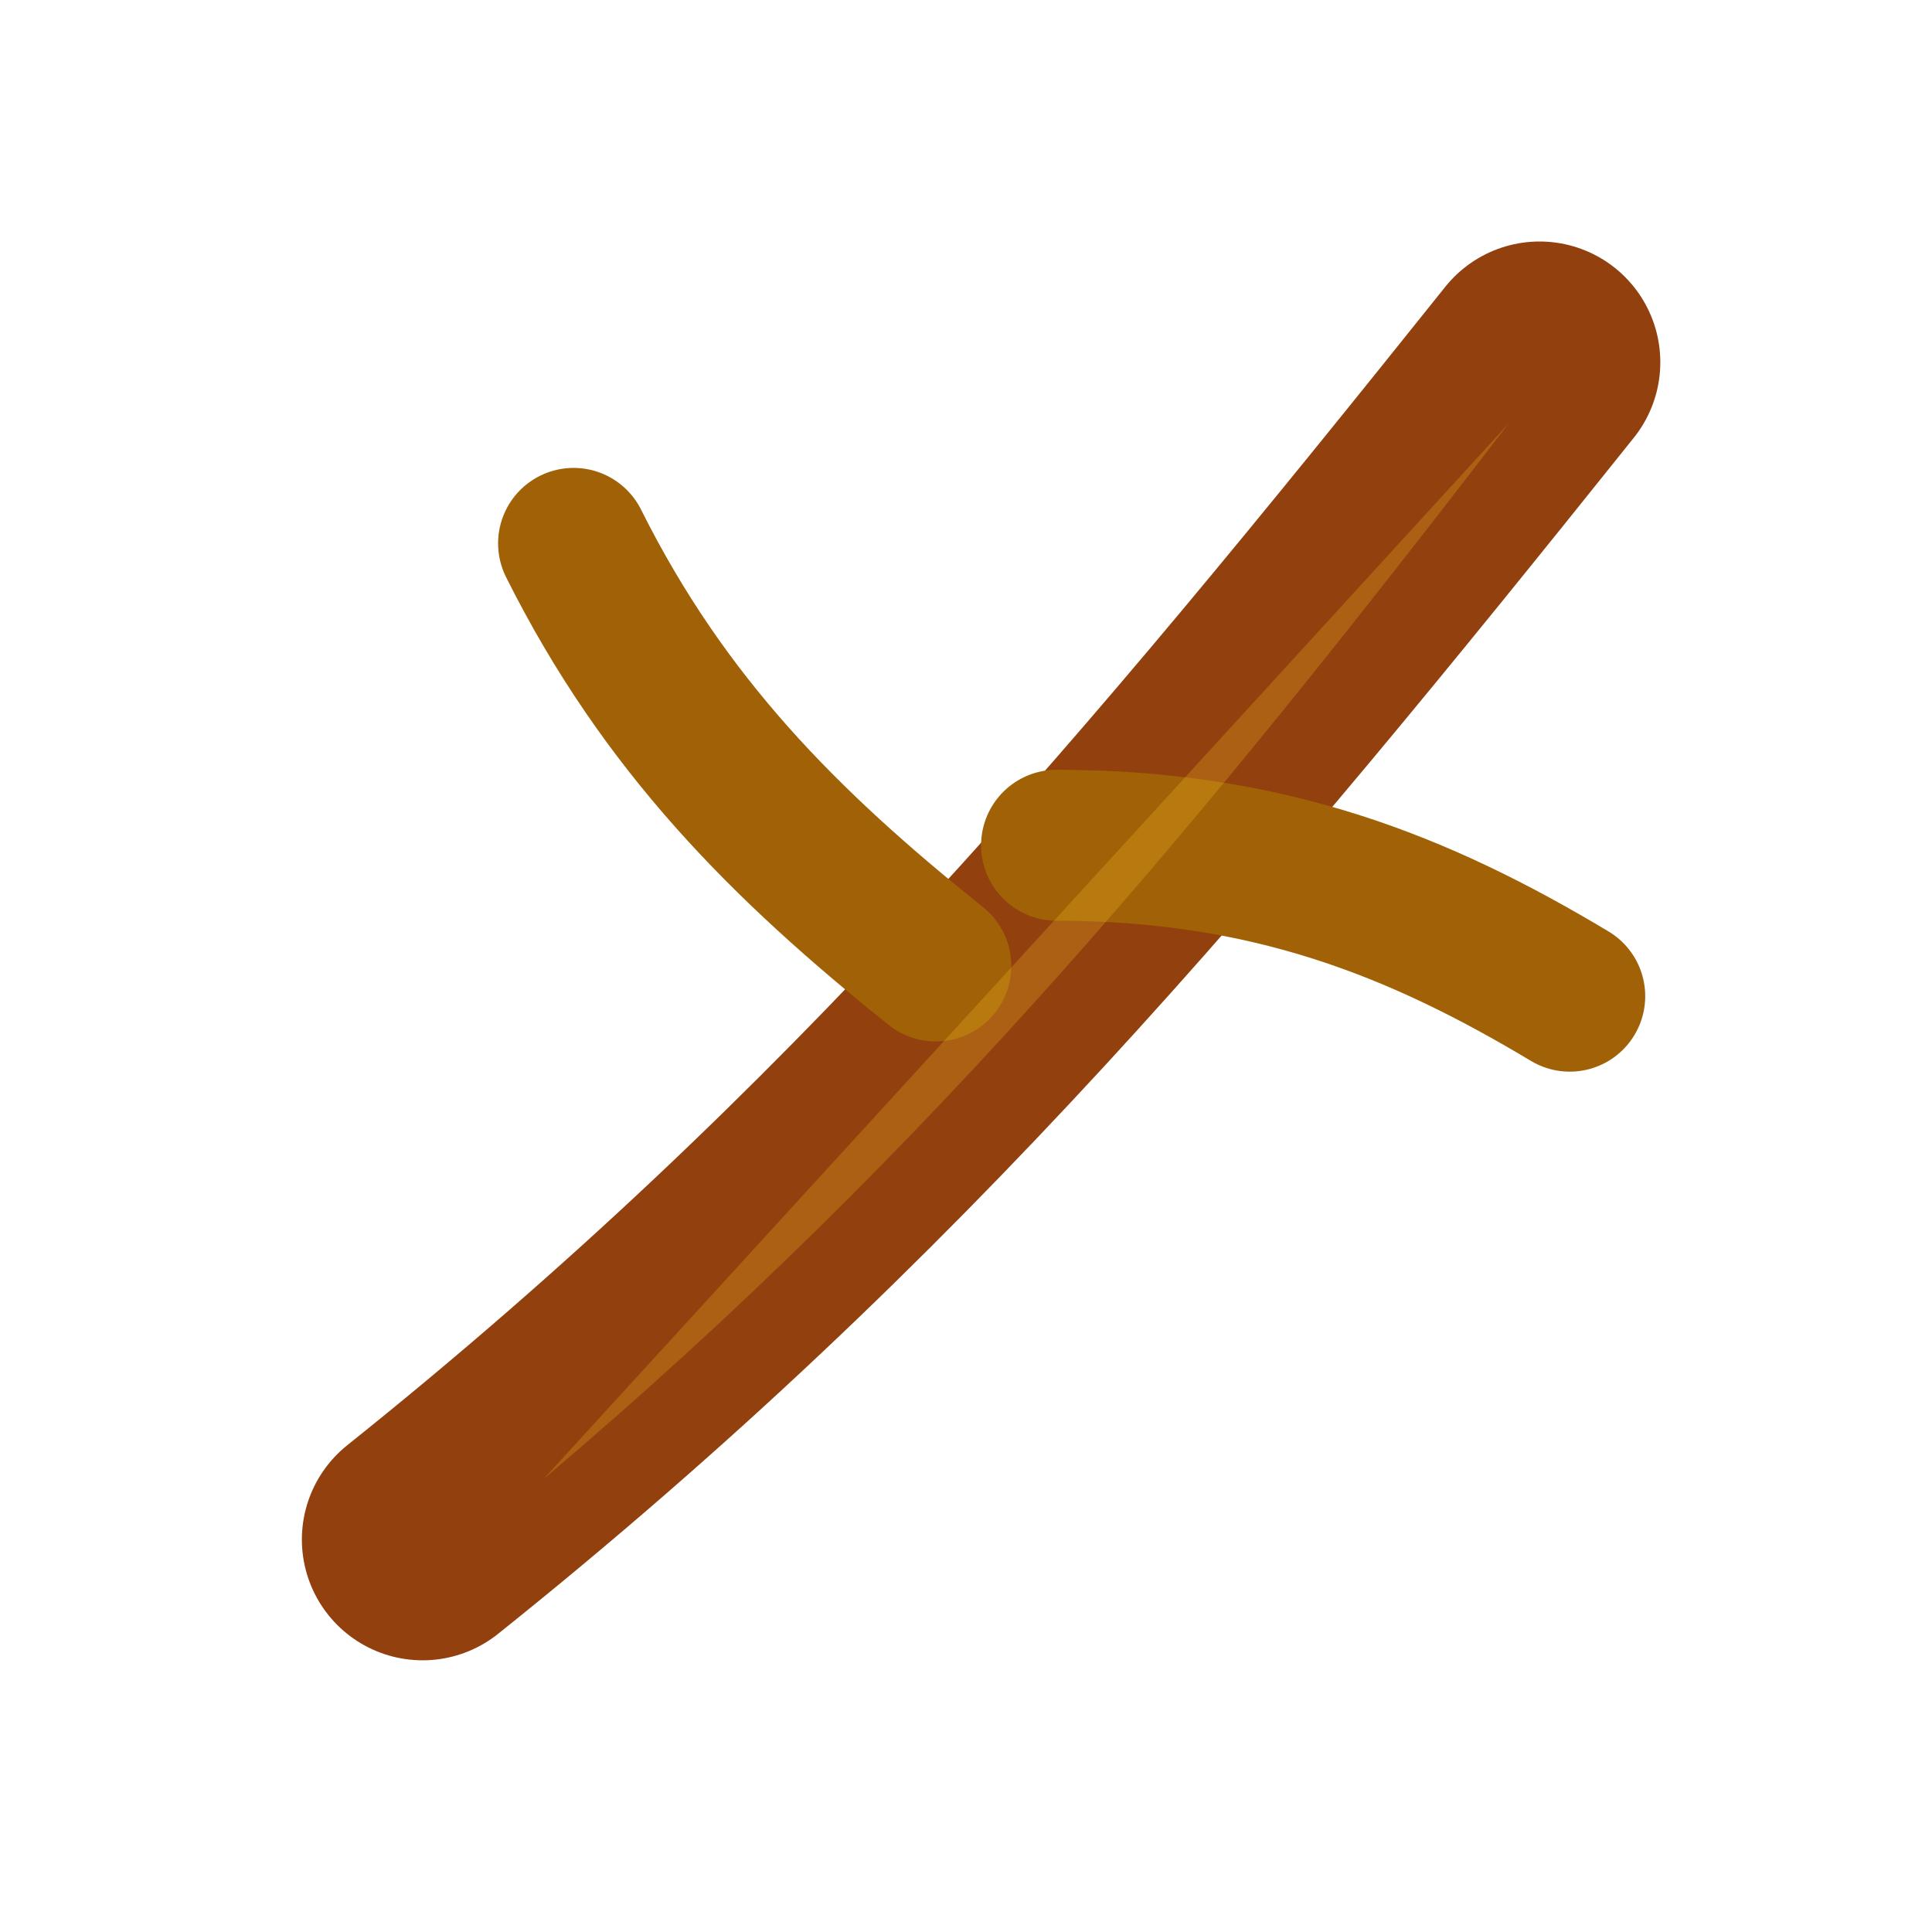
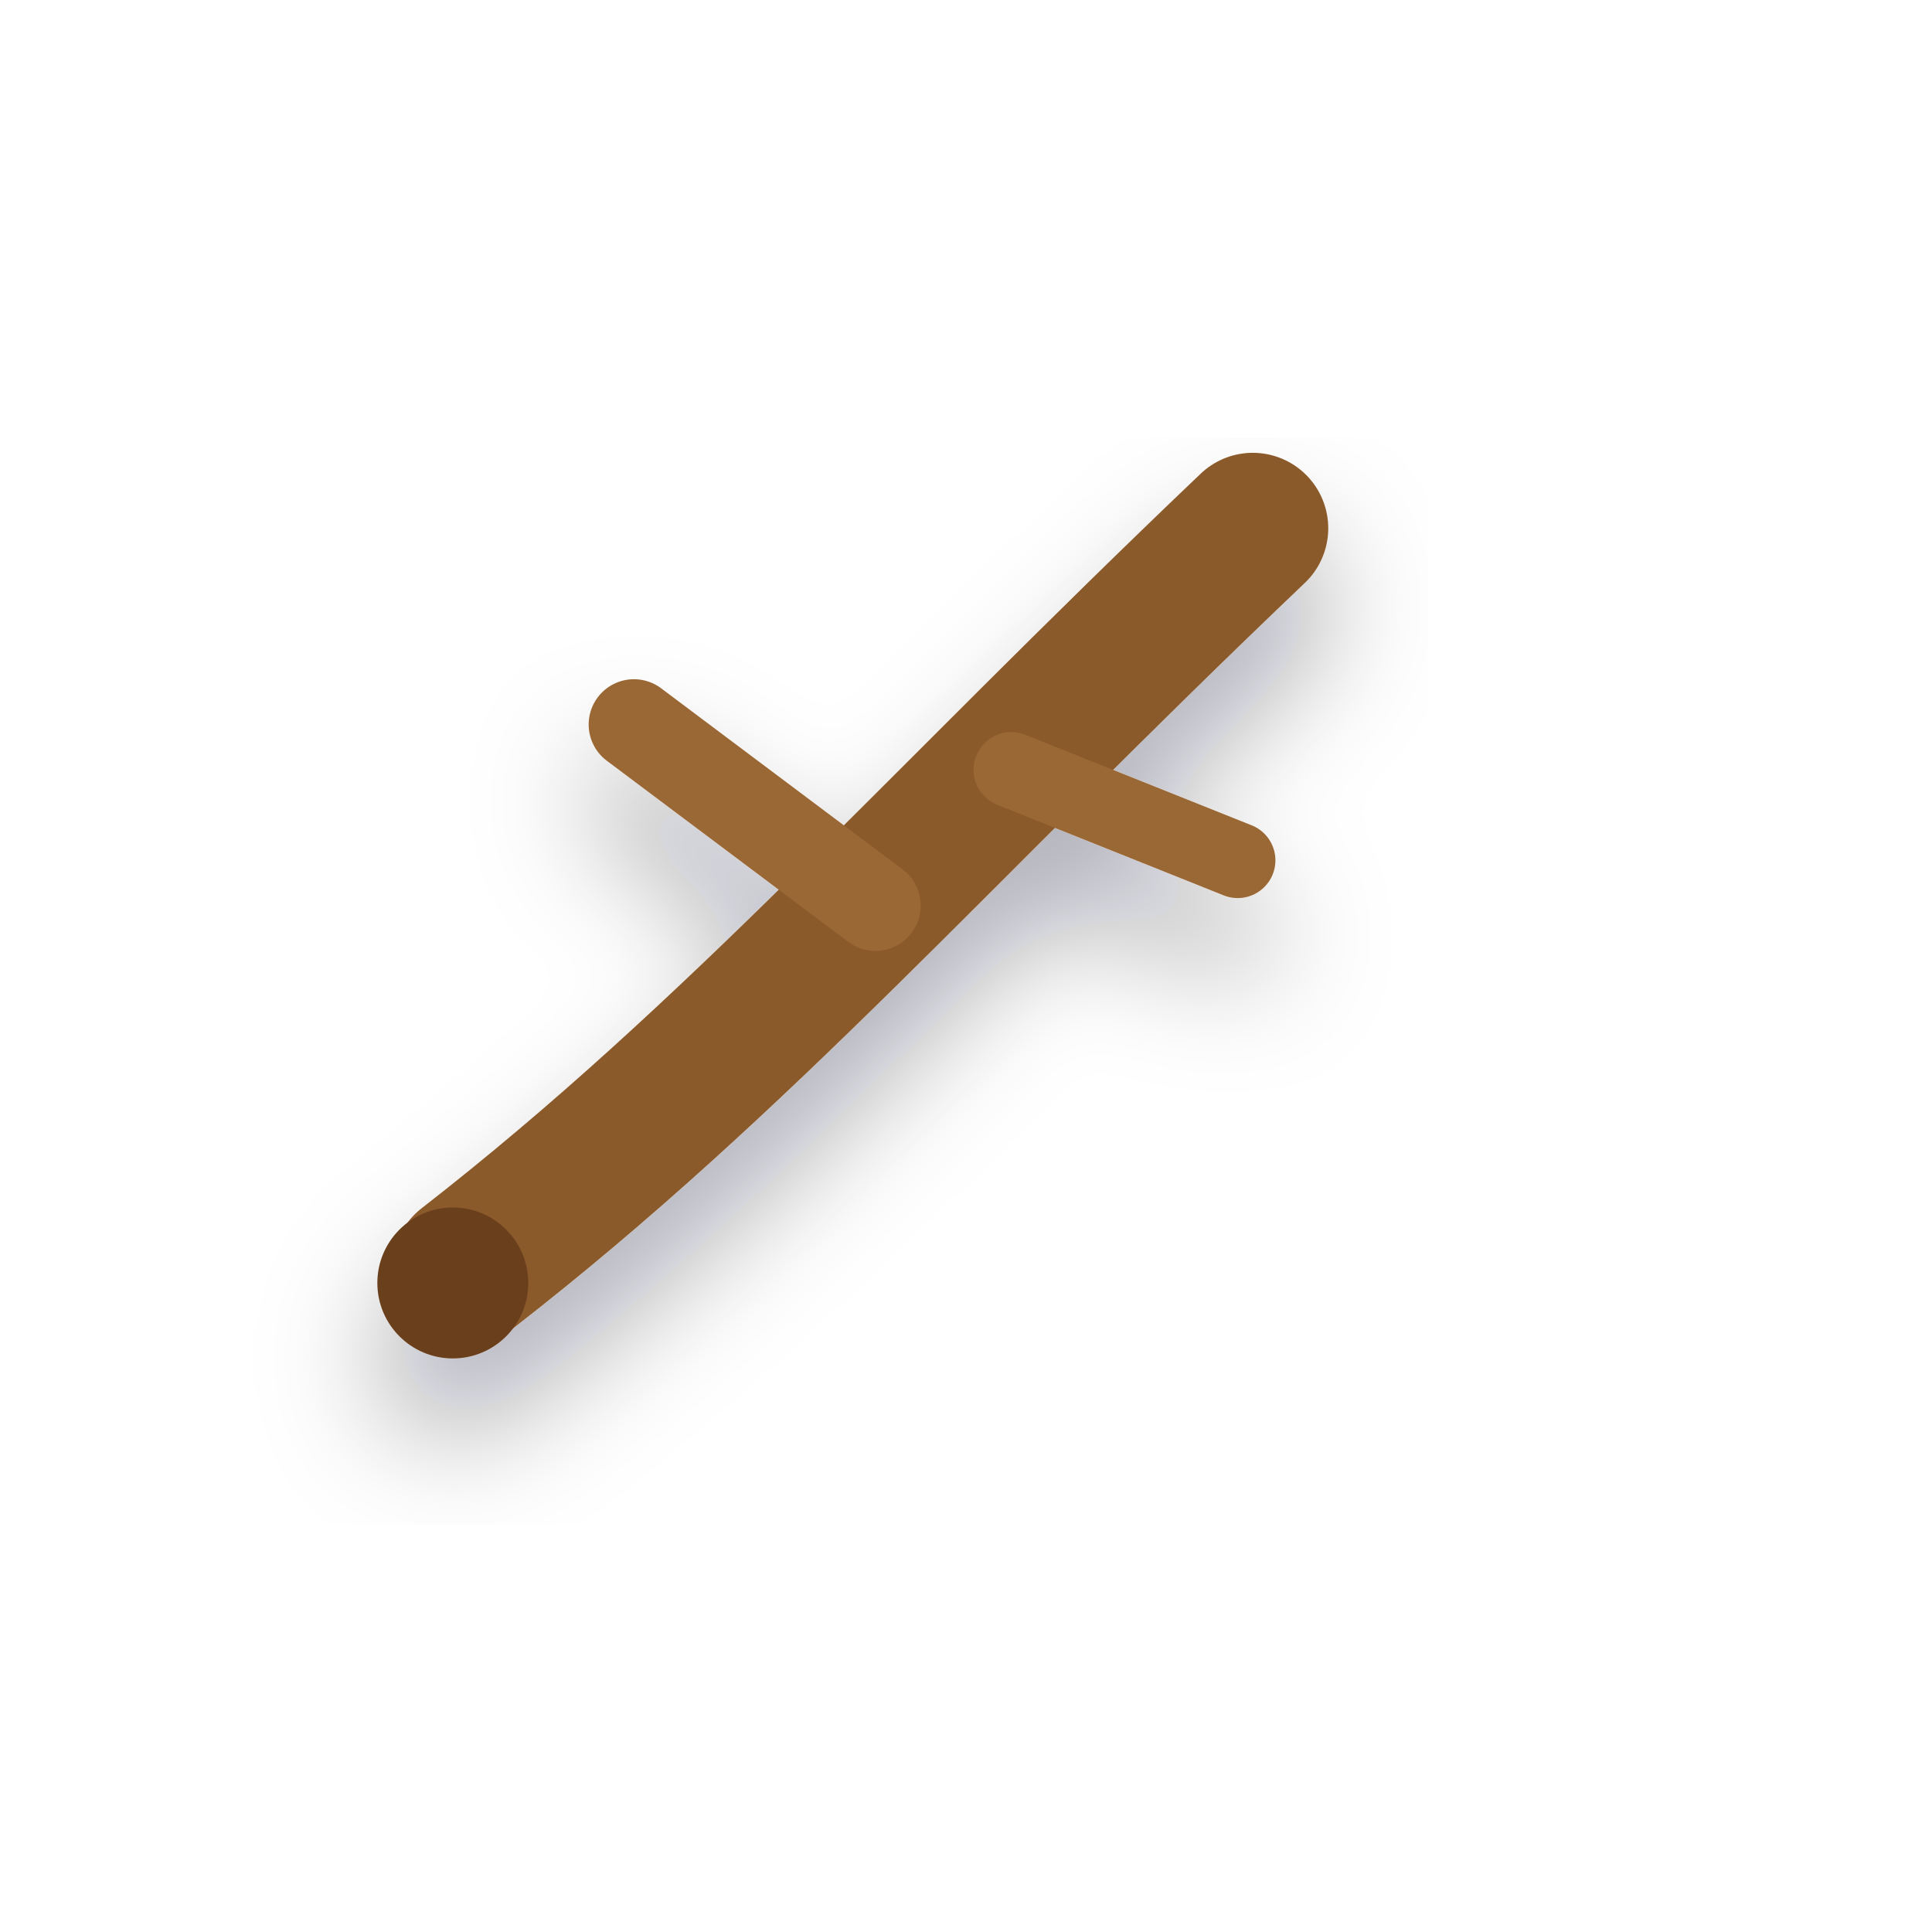
- <svg xmlns="http://www.w3.org/2000/svg" viewBox="0 0 64 64">
-   <path fill="none" stroke="#92400e" stroke-linecap="round" stroke-width="8" d="M14 51c15-12 25-24 37-39" />
-   <path fill="none" stroke="#a16207" stroke-linecap="round" stroke-width="5" d="M31 32c-5-4-9-8-12-14M35 28c7 0 12 2 17 5" />
-   <path fill="#fbbf24" d="M18 49c13-11 22-22 32-35" opacity=".25" />
+ <svg xmlns="http://www.w3.org/2000/svg" viewBox="0 0 128 128">
+   <defs>
+     <filter id="s" x="-20%" y="-20%" width="140%" height="140%">
+       <feDropShadow dx="0" dy="5" stdDeviation="4" flood-color="#020617" flood-opacity="0.32" />
+     </filter>
+   </defs>
+   <rect width="128" height="128" rx="26" fill="#0f172a" opacity="0" />
+   <g filter="url(#s)" stroke-linecap="round" stroke-linejoin="round">
+     <path d="M31 84 C49 70 62 55 83 35" fill="none" stroke="#8b5a2b" stroke-width="10" />
+     <path d="M58 60 L42 48" fill="none" stroke="#9a6734" stroke-width="6" />
+     <path d="M67 51 L82 57" fill="none" stroke="#9a6734" stroke-width="5" />
+     <circle cx="30" cy="85" r="5" fill="#6b3f1f" />
+   </g>
</svg>
